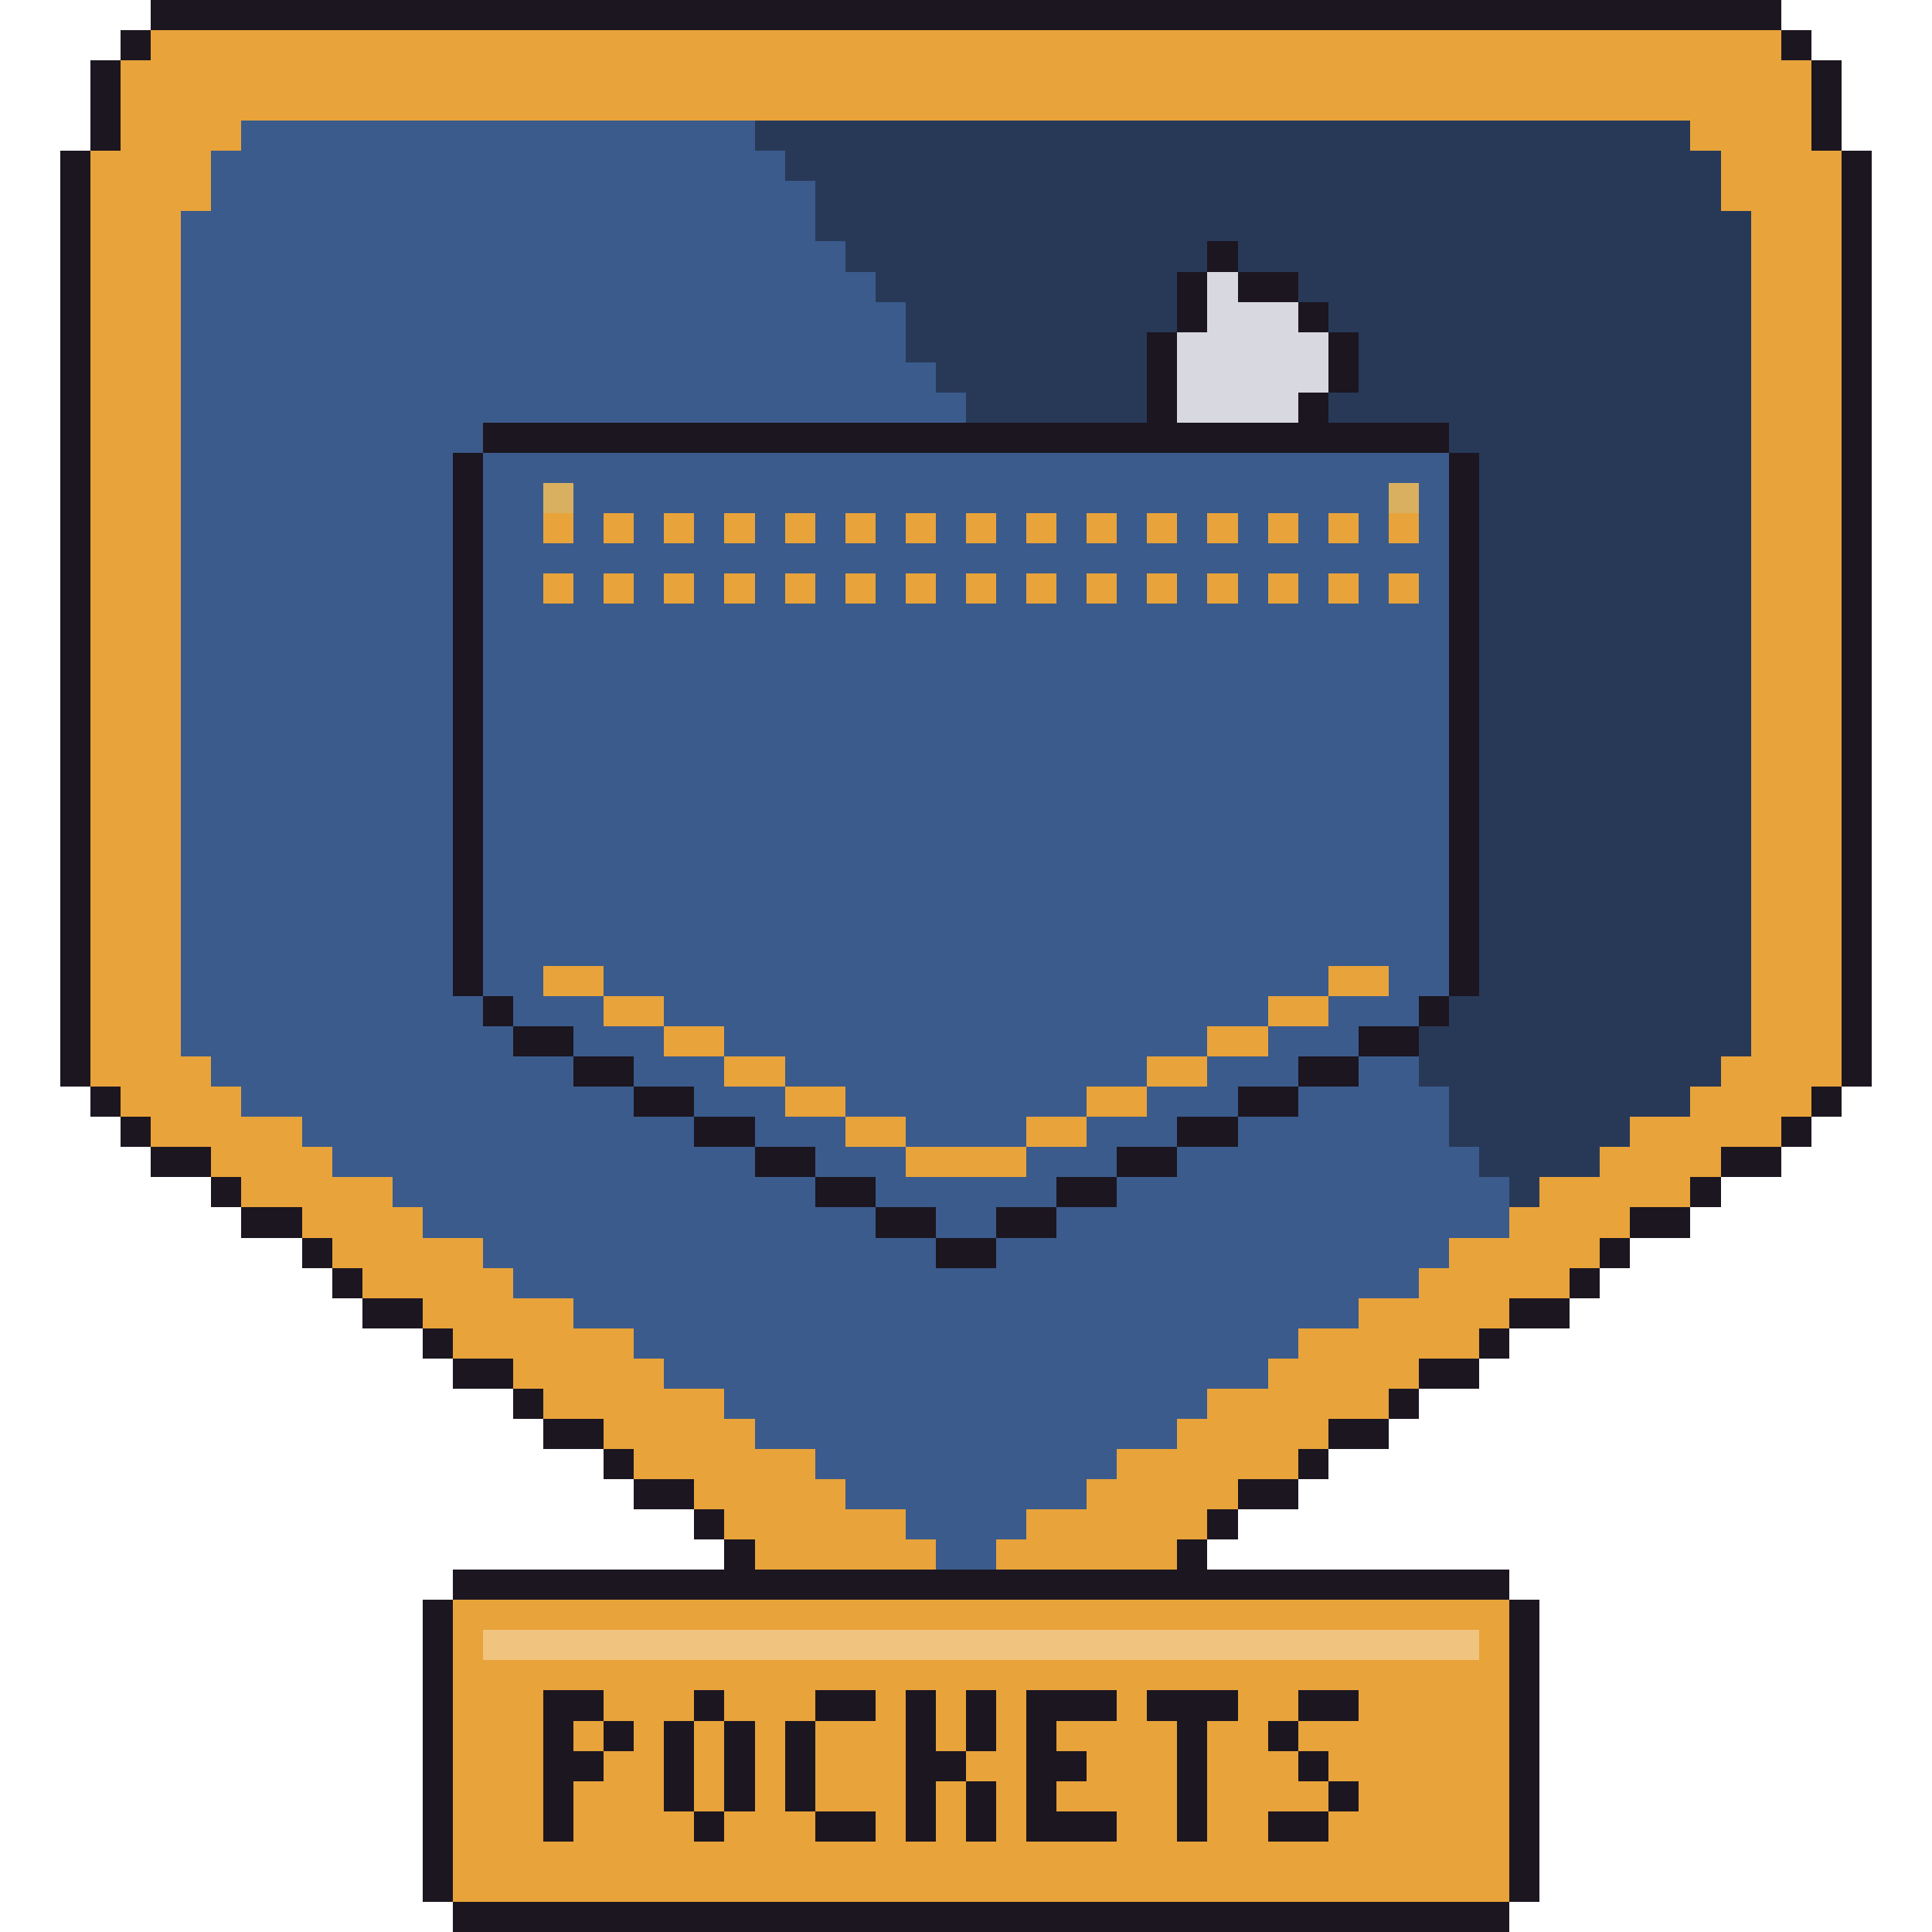
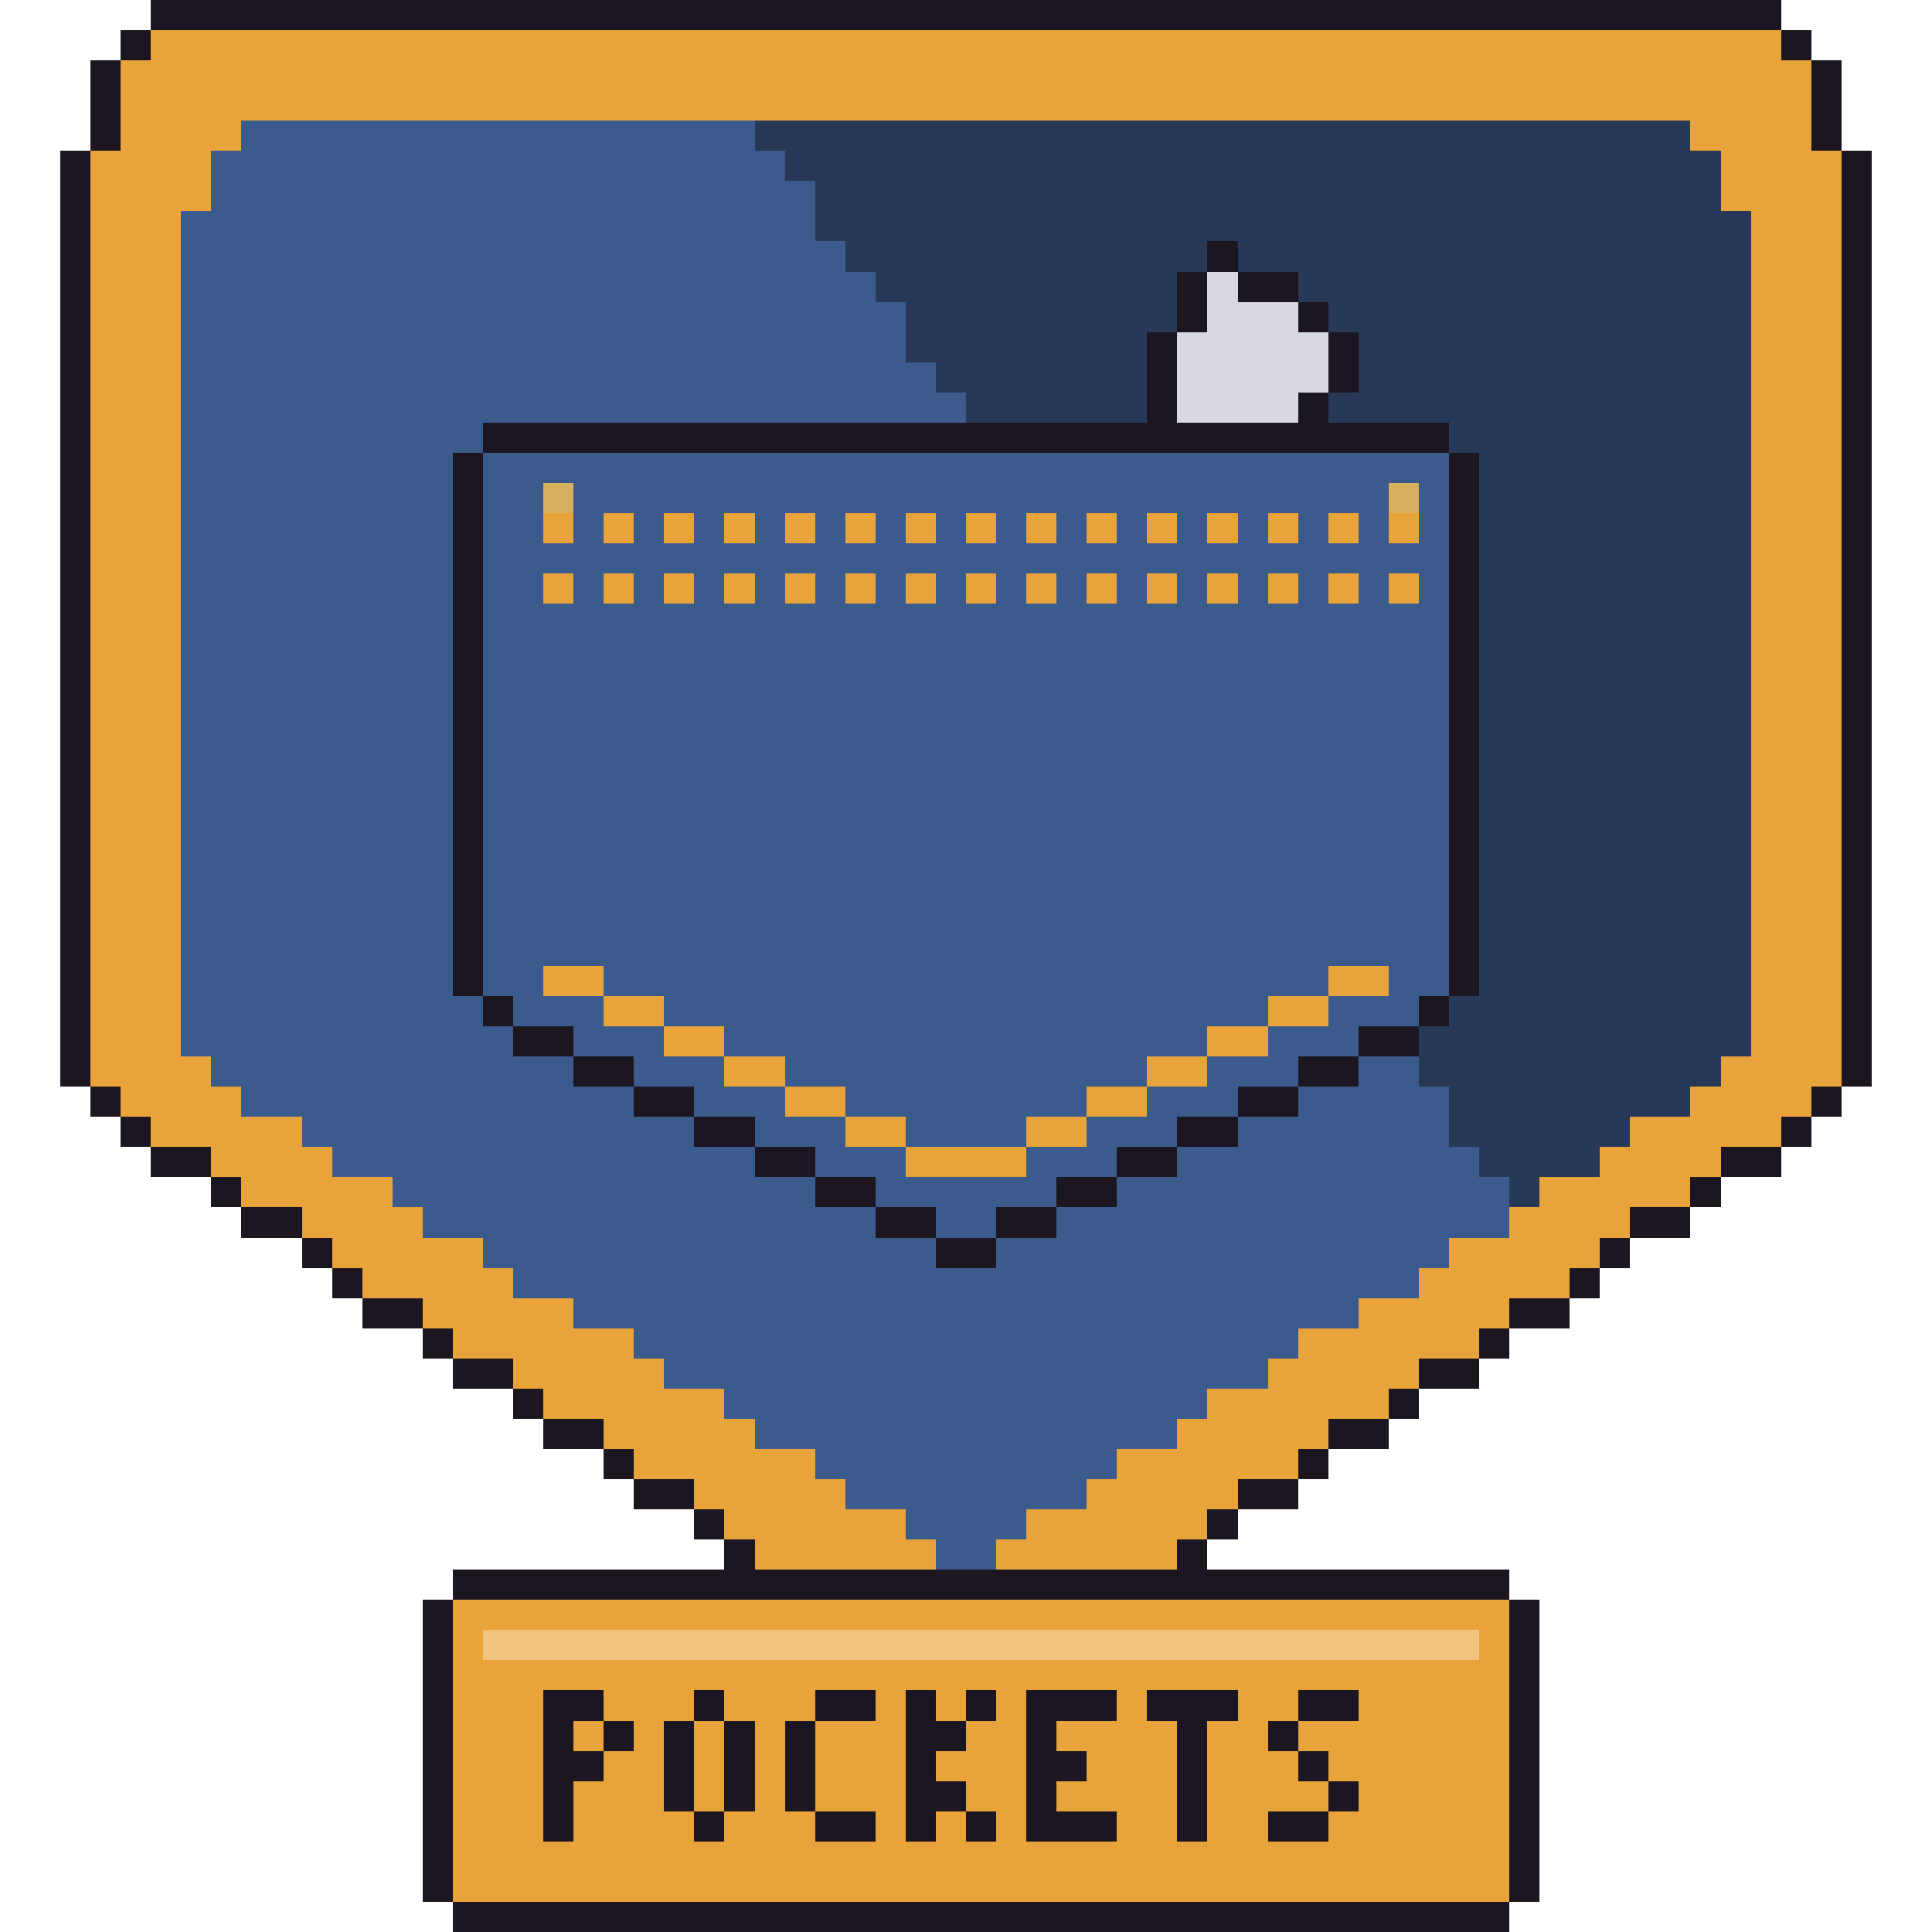
<svg xmlns="http://www.w3.org/2000/svg" viewBox="0 0 64 64" width="512" height="512" shape-rendering="crispEdges">
  <g id="logo-HOU-current">
-     <path fill="#1c1620" d="M2 19h1v1h-1zM15 19h1v1h-1zM48 19h1v1h-1zM61 19h1v1h-1zM2 15h1v1h-1zM15 15h1v1h-1zM48 15h1v1h-1zM61 15h1v1h-1zM2 32h1v1h-1zM15 32h1v1h-1zM48 32h1v1h-1zM61 32h1v1h-1zM5 0h54v1h-54zM14 55h1v1h-1zM50 55h1v1h-1zM14 56h1v1h-1zM18 56h2v1h-2zM23 56h1v1h-1zM27 56h2v1h-2zM30 56h1v1h-1zM32 56h1v1h-1zM34 56h3v1h-3zM38 56h3v1h-3zM43 56h2v1h-2zM50 56h1v1h-1zM2 28h1v1h-1zM15 28h1v1h-1zM48 28h1v1h-1zM61 28h1v1h-1zM2 9h1v1h-1zM39 9h1v1h-1zM41 9h2v1h-2zM61 9h1v1h-1zM2 5h1v1h-1zM61 5h1v1h-1zM3 4h1v1h-1zM60 4h1v1h-1zM2 22h1v1h-1zM15 22h1v1h-1zM48 22h1v1h-1zM61 22h1v1h-1zM2 18h1v1h-1zM15 18h1v1h-1zM48 18h1v1h-1zM61 18h1v1h-1zM24 51h1v1h-1zM39 51h1v1h-1zM15 52h35v1h-35zM3 2h1v1h-1zM60 2h1v1h-1zM4 1h1v1h-1zM59 1h1v1h-1zM15 45h2v1h-2zM47 45h2v1h-2zM17 46h1v1h-1zM46 46h1v1h-1zM18 47h2v1h-2zM44 47h2v1h-2zM2 31h1v1h-1zM15 31h1v1h-1zM48 31h1v1h-1zM61 31h1v1h-1zM2 27h1v1h-1zM15 27h1v1h-1zM48 27h1v1h-1zM61 27h1v1h-1zM2 21h1v1h-1zM15 21h1v1h-1zM48 21h1v1h-1zM61 21h1v1h-1zM2 17h1v1h-1zM15 17h1v1h-1zM48 17h1v1h-1zM61 17h1v1h-1zM2 34h1v1h-1zM17 34h2v1h-2zM45 34h2v1h-2zM61 34h1v1h-1zM2 30h1v1h-1zM15 30h1v1h-1zM48 30h1v1h-1zM61 30h1v1h-1zM2 11h1v1h-1zM38 11h1v1h-1zM44 11h1v1h-1zM61 11h1v1h-1zM2 7h1v1h-1zM61 7h1v1h-1zM23 50h1v1h-1zM40 50h1v1h-1zM8 40h2v1h-2zM29 40h2v1h-2zM33 40h2v1h-2zM54 40h2v1h-2zM10 41h1v1h-1zM31 41h2v1h-2zM53 41h1v1h-1zM2 33h1v1h-1zM16 33h1v1h-1zM47 33h1v1h-1zM61 33h1v1h-1zM2 29h1v1h-1zM15 29h1v1h-1zM48 29h1v1h-1zM61 29h1v1h-1zM2 10h1v1h-1zM39 10h1v1h-1zM43 10h1v1h-1zM61 10h1v1h-1zM2 6h1v1h-1zM61 6h1v1h-1zM2 23h1v1h-1zM15 23h1v1h-1zM48 23h1v1h-1zM61 23h1v1h-1zM3 36h1v1h-1zM21 36h2v1h-2zM41 36h2v1h-2zM60 36h1v1h-1zM4 37h1v1h-1zM23 37h2v1h-2zM39 37h2v1h-2zM59 37h1v1h-1zM14 53h1v1h-1zM50 53h1v1h-1zM2 13h1v1h-1zM38 13h1v1h-1zM43 13h1v1h-1zM61 13h1v1h-1zM3 3h1v1h-1zM60 3h1v1h-1zM20 48h1v1h-1zM43 48h1v1h-1zM21 49h2v1h-2zM41 49h2v1h-2zM12 43h2v1h-2zM50 43h2v1h-2zM11 42h1v1h-1zM52 42h1v1h-1zM2 35h1v1h-1zM19 35h2v1h-2zM43 35h2v1h-2zM61 35h1v1h-1zM14 54h1v1h-1zM50 54h1v1h-1zM2 12h1v1h-1zM38 12h1v1h-1zM44 12h1v1h-1zM61 12h1v1h-1zM2 8h1v1h-1zM40 8h1v1h-1zM61 8h1v1h-1zM2 25h1v1h-1zM15 25h1v1h-1zM48 25h1v1h-1zM61 25h1v1h-1zM14 44h1v1h-1zM49 44h1v1h-1zM5 38h2v1h-2zM25 38h2v1h-2zM37 38h2v1h-2zM57 38h2v1h-2zM2 24h1v1h-1zM15 24h1v1h-1zM48 24h1v1h-1zM61 24h1v1h-1zM2 20h1v1h-1zM15 20h1v1h-1zM48 20h1v1h-1zM61 20h1v1h-1zM2 14h1v1h-1zM16 14h32v1h-32zM61 14h1v1h-1zM7 39h1v1h-1zM27 39h2v1h-2zM35 39h2v1h-2zM56 39h1v1h-1zM2 26h1v1h-1zM15 26h1v1h-1zM48 26h1v1h-1zM61 26h1v1h-1zM2 16h1v1h-1zM15 16h1v1h-1zM48 16h1v1h-1zM61 16h1v1h-1zM15 63h35v1h-35zM14 58h1v1h-1zM18 58h2v1h-2zM22 58h1v1h-1zM24 58h1v1h-1zM26 58h1v1h-1zM30 58h2v1h-2zM34 58h2v1h-2zM39 58h1v1h-1zM43 58h1v1h-1zM50 58h1v1h-1zM14 60h1v1h-1zM18 60h1v1h-1zM23 60h1v1h-1zM27 60h2v1h-2zM30 60h1v1h-1zM32 60h1v1h-1zM34 60h3v1h-3zM39 60h1v1h-1zM42 60h2v1h-2zM50 60h1v1h-1zM14 62h1v1h-1zM50 62h1v1h-1zM14 57h1v1h-1zM18 57h1v1h-1zM20 57h1v1h-1zM22 57h1v1h-1zM24 57h1v1h-1zM26 57h1v1h-1zM30 57h1v1h-1zM32 57h1v1h-1zM34 57h1v1h-1zM39 57h1v1h-1zM42 57h1v1h-1zM50 57h1v1h-1zM14 59h1v1h-1zM18 59h1v1h-1zM22 59h1v1h-1zM24 59h1v1h-1zM26 59h1v1h-1zM30 59h1v1h-1zM32 59h1v1h-1zM34 59h1v1h-1zM39 59h1v1h-1zM44 59h1v1h-1zM50 59h1v1h-1zM14 61h1v1h-1zM50 61h1v1h-1z" />
+     <path fill="#1c1620" d="M2 19h1v1h-1zM15 19h1v1h-1zM48 19h1v1h-1zM61 19h1v1h-1zM2 15h1v1h-1zM15 15h1v1h-1zM48 15h1v1h-1zM61 15h1v1h-1zM2 32h1v1h-1zM15 32h1v1h-1zM48 32h1v1h-1zM61 32h1v1h-1zM5 0h54v1h-54zM14 55h1v1h-1zM50 55h1v1h-1zM14 56h1v1h-1zM18 56h2v1h-2zM23 56h1v1h-1zM27 56h2v1h-2zM30 56h1v1h-1zM32 56h1v1h-1zM34 56h3v1h-3zM38 56h3v1h-3zM43 56h2v1h-2zM50 56h1v1h-1zM2 28h1v1h-1zM15 28h1v1h-1zM48 28h1v1h-1zM61 28h1v1h-1zM2 9h1v1h-1zM39 9h1v1h-1zM41 9h2v1h-2zM61 9h1v1h-1zM2 5h1v1h-1zM61 5h1v1h-1zM3 4h1v1h-1zM60 4h1v1h-1zM2 22h1v1h-1zM15 22h1v1h-1zM48 22h1v1h-1zM61 22h1v1h-1zM2 18h1v1h-1zM15 18h1v1h-1zM48 18h1v1h-1zM61 18h1v1h-1zM24 51h1v1h-1zM39 51h1v1h-1zM15 52h35v1h-35zM3 2h1v1h-1zM60 2h1v1h-1zM4 1h1v1h-1zM59 1h1v1h-1zM15 45h2v1h-2zM47 45h2v1h-2zM17 46h1v1h-1zM46 46h1v1h-1zM18 47h2v1h-2zM44 47h2v1h-2zM2 31h1v1h-1zM15 31h1v1h-1zM48 31h1v1h-1zM61 31h1v1h-1zM2 27h1v1h-1zM15 27h1v1h-1zM48 27h1v1h-1zM61 27h1v1h-1zM2 21h1v1h-1zM15 21h1v1h-1zM48 21h1v1h-1zM61 21h1v1h-1zM2 17h1v1h-1zM15 17h1v1h-1zM48 17h1v1h-1zM61 17h1v1h-1zM2 34h1v1h-1zM17 34h2v1h-2zM45 34h2v1h-2zM61 34h1v1h-1zM2 30h1v1h-1zM15 30h1v1h-1zM48 30h1v1h-1zM61 30h1v1h-1zM2 11h1v1h-1zM38 11h1v1h-1zM44 11h1v1h-1zM61 11h1v1h-1zM2 7h1v1h-1zM61 7h1v1h-1zM23 50h1v1h-1zM40 50h1v1h-1zM8 40h2v1h-2zM29 40h2v1h-2zM33 40h2v1h-2zM54 40h2v1h-2zM10 41h1v1h-1zM31 41h2v1h-2zM53 41h1v1h-1zM2 33h1v1h-1zM16 33h1v1h-1zM47 33h1v1h-1zM61 33h1v1h-1zM2 29h1v1h-1zM15 29h1v1h-1zM48 29h1v1h-1zM61 29h1v1h-1zM2 10h1v1h-1zM39 10h1v1h-1zM43 10h1v1h-1zM61 10h1v1h-1zM2 6h1v1h-1zM61 6h1v1h-1zM2 23h1v1h-1zM15 23h1v1h-1zM48 23h1v1h-1zM61 23h1v1h-1zM3 36h1v1h-1zM21 36h2v1h-2zM41 36h2v1h-2zM60 36h1v1h-1zM4 37h1v1h-1zM23 37h2v1h-2zM39 37h2v1h-2zM59 37h1v1h-1zM14 53h1v1h-1zM50 53h1v1h-1zM2 13h1v1h-1zM38 13h1v1h-1zM43 13h1v1h-1zM61 13h1v1h-1zM3 3h1v1h-1zM60 3h1v1h-1zM20 48h1v1h-1zM43 48h1v1h-1zM21 49h2v1h-2zM41 49h2v1h-2zM12 43h2v1h-2zM50 43h2v1h-2zM11 42h1v1h-1zM52 42h1v1h-1zM2 35h1v1h-1zM19 35h2v1h-2zM43 35h2v1h-2zM61 35h1v1h-1zM14 54h1v1h-1zM50 54h1v1h-1zM2 12h1v1h-1zM38 12h1v1h-1zM44 12h1v1h-1zM61 12h1v1h-1zM2 8h1v1h-1zM40 8h1v1h-1zM61 8h1v1h-1zM2 25h1v1h-1zM15 25h1v1h-1zM48 25h1v1h-1zM61 25h1v1h-1zM14 44h1v1h-1zM49 44h1v1h-1zM5 38h2v1h-2zM25 38h2v1h-2zM37 38h2v1h-2zM57 38h2v1h-2zM2 24h1v1h-1zM15 24h1v1h-1zM48 24h1v1h-1zM61 24h1v1h-1zM2 20h1v1h-1zM15 20h1v1h-1zM48 20h1v1h-1zM61 20h1v1h-1zM2 14h1v1h-1zM16 14h32v1h-32zM61 14h1v1h-1zM7 39h1v1h-1zM27 39h2v1h-2zM35 39h2v1h-2zM56 39h1v1h-1zM2 26h1v1h-1zM15 26h1v1h-1zM48 26h1v1h-1zM61 26h1v1h-1zM2 16h1v1h-1zM15 16h1v1h-1zM48 16h1v1h-1zM61 16h1v1h-1zM15 63h35v1h-35zM14 58h1v1h-1zM18 58h2v1h-2zM22 58h1v1h-1zM24 58h1v1h-1zM26 58h1v1h-1zM30 58h1v1h-1zM34 58h2v1h-2zM39 58h1v1h-1zM43 58h1v1h-1zM50 58h1v1h-1zM14 60h1v1h-1zM18 60h1v1h-1zM23 60h1v1h-1zM27 60h2v1h-2zM30 60h1v1h-1zM32 60h1v1h-1zM34 60h3v1h-3zM39 60h1v1h-1zM42 60h2v1h-2zM50 60h1v1h-1zM14 62h1v1h-1zM50 62h1v1h-1zM14 57h1v1h-1zM18 57h1v1h-1zM20 57h1v1h-1zM22 57h1v1h-1zM24 57h1v1h-1zM26 57h1v1h-1zM30 57h2v1h-2zM34 57h1v1h-1zM39 57h1v1h-1zM42 57h1v1h-1zM50 57h1v1h-1zM14 59h1v1h-1zM18 59h1v1h-1zM22 59h1v1h-1zM24 59h1v1h-1zM26 59h1v1h-1zM30 59h2v1h-2zM34 59h1v1h-1zM39 59h1v1h-1zM44 59h1v1h-1zM50 59h1v1h-1zM14 61h1v1h-1zM50 61h1v1h-1z" />
    <path fill="#283958" d="M49 19h9v1h-9zM49 15h9v1h-9zM49 32h9v1h-9zM49 28h9v1h-9zM29 9h10v1h-10zM43 9h15v1h-15zM26 5h31v1h-31zM25 4h31v1h-31zM49 22h9v1h-9zM49 18h9v1h-9zM49 31h9v1h-9zM49 27h9v1h-9zM49 21h9v1h-9zM49 17h9v1h-9zM47 34h11v1h-11zM49 30h9v1h-9zM30 11h8v1h-8zM45 11h13v1h-13zM27 7h31v1h-31zM48 33h10v1h-10zM49 29h9v1h-9zM30 10h9v1h-9zM44 10h14v1h-14zM27 6h30v1h-30zM49 23h9v1h-9zM48 36h8v1h-8zM48 37h6v1h-6zM32 13h6v1h-6zM44 13h14v1h-14zM47 35h10v1h-10zM31 12h7v1h-7zM45 12h13v1h-13zM28 8h12v1h-12zM41 8h17v1h-17zM49 25h9v1h-9zM49 38h4v1h-4zM49 24h9v1h-9zM49 20h9v1h-9zM48 14h10v1h-10zM50 39h1v1h-1zM49 26h9v1h-9zM49 16h9v1h-9z" />
    <path fill="#3B5B8C" d="M6 19h9v1h-9zM6 15h9v1h-9zM6 32h9v1h-9zM6 28h9v1h-9zM6 9h23v1h-23zM7 5h19v1h-19zM8 4h17v1h-17zM6 22h9v1h-9zM6 18h9v1h-9zM31 51h2v1h-2zM22 45h20v1h-20zM24 46h16v1h-16zM25 47h14v1h-14zM6 31h9v1h-9zM6 27h9v1h-9zM6 21h9v1h-9zM6 17h9v1h-9zM6 34h11v1h-11zM6 30h9v1h-9zM6 11h24v1h-24zM6 7h21v1h-21zM30 50h4v1h-4zM14 40h15v1h-15zM35 40h15v1h-15zM16 41h15v1h-15zM33 41h15v1h-15zM6 33h10v1h-10zM6 29h9v1h-9zM6 10h24v1h-24zM7 6h20v1h-20zM6 23h9v1h-9zM8 36h13v1h-13zM43 36h5v1h-5zM10 37h13v1h-13zM41 37h7v1h-7zM6 13h26v1h-26zM27 48h10v1h-10zM28 49h8v1h-8zM19 43h26v1h-26zM17 42h30v1h-30zM7 35h12v1h-12zM45 35h2v1h-2zM6 12h25v1h-25zM6 8h22v1h-22zM6 25h9v1h-9zM21 44h22v1h-22zM11 38h14v1h-14zM39 38h10v1h-10zM6 24h9v1h-9zM6 20h9v1h-9zM6 14h10v1h-10zM13 39h14v1h-14zM37 39h13v1h-13zM6 26h9v1h-9zM6 16h9v1h-9z" />
    <path fill="#3b5b8c" d="M16 19h2v1h-2zM19 19h1v1h-1zM21 19h1v1h-1zM23 19h1v1h-1zM25 19h1v1h-1zM27 19h1v1h-1zM29 19h1v1h-1zM31 19h1v1h-1zM33 19h1v1h-1zM35 19h1v1h-1zM37 19h1v1h-1zM39 19h1v1h-1zM41 19h1v1h-1zM43 19h1v1h-1zM45 19h1v1h-1zM47 19h1v1h-1zM16 15h32v1h-32zM16 32h2v1h-2zM20 32h24v1h-24zM46 32h2v1h-2zM16 28h32v1h-32zM16 22h32v1h-32zM16 18h32v1h-32zM16 31h32v1h-32zM16 27h32v1h-32zM16 21h32v1h-32zM16 17h2v1h-2zM19 17h1v1h-1zM21 17h1v1h-1zM23 17h1v1h-1zM25 17h1v1h-1zM27 17h1v1h-1zM29 17h1v1h-1zM31 17h1v1h-1zM33 17h1v1h-1zM35 17h1v1h-1zM37 17h1v1h-1zM39 17h1v1h-1zM41 17h1v1h-1zM43 17h1v1h-1zM45 17h1v1h-1zM47 17h1v1h-1zM19 34h3v1h-3zM24 34h16v1h-16zM42 34h3v1h-3zM16 30h32v1h-32zM31 40h2v1h-2zM17 33h3v1h-3zM22 33h20v1h-20zM44 33h3v1h-3zM16 29h32v1h-32zM16 23h32v1h-32zM23 36h3v1h-3zM28 36h8v1h-8zM38 36h3v1h-3zM25 37h3v1h-3zM30 37h4v1h-4zM36 37h3v1h-3zM21 35h3v1h-3zM26 35h12v1h-12zM40 35h3v1h-3zM16 25h32v1h-32zM27 38h3v1h-3zM34 38h3v1h-3zM16 24h32v1h-32zM16 20h32v1h-32zM29 39h6v1h-6zM16 26h32v1h-32zM16 16h2v1h-2zM19 16h27v1h-27zM47 16h1v1h-1z" />
-     <path fill="#E8A33A" d="M3 19h3v1h-3zM58 19h3v1h-3zM3 15h3v1h-3zM58 15h3v1h-3zM3 32h3v1h-3zM58 32h3v1h-3zM15 55h35v1h-35zM15 56h3v1h-3zM20 56h3v1h-3zM24 56h3v1h-3zM29 56h1v1h-1zM31 56h1v1h-1zM33 56h1v1h-1zM37 56h1v1h-1zM41 56h2v1h-2zM45 56h5v1h-5zM3 28h3v1h-3zM58 28h3v1h-3zM3 9h3v1h-3zM58 9h3v1h-3zM3 5h4v1h-4zM57 5h4v1h-4zM4 4h4v1h-4zM56 4h4v1h-4zM3 22h3v1h-3zM58 22h3v1h-3zM3 18h3v1h-3zM58 18h3v1h-3zM25 51h6v1h-6zM33 51h6v1h-6zM4 2h56v1h-56zM5 1h54v1h-54zM17 45h5v1h-5zM42 45h5v1h-5zM18 46h6v1h-6zM40 46h6v1h-6zM20 47h5v1h-5zM39 47h5v1h-5zM3 31h3v1h-3zM58 31h3v1h-3zM3 27h3v1h-3zM58 27h3v1h-3zM3 21h3v1h-3zM58 21h3v1h-3zM3 17h3v1h-3zM58 17h3v1h-3zM3 34h3v1h-3zM58 34h3v1h-3zM3 30h3v1h-3zM58 30h3v1h-3zM3 11h3v1h-3zM58 11h3v1h-3zM3 7h3v1h-3zM58 7h3v1h-3zM24 50h6v1h-6zM34 50h6v1h-6zM10 40h4v1h-4zM50 40h4v1h-4zM11 41h5v1h-5zM48 41h5v1h-5zM3 33h3v1h-3zM58 33h3v1h-3zM3 29h3v1h-3zM58 29h3v1h-3zM3 10h3v1h-3zM58 10h3v1h-3zM3 6h4v1h-4zM57 6h4v1h-4zM3 23h3v1h-3zM58 23h3v1h-3zM4 36h4v1h-4zM56 36h4v1h-4zM5 37h5v1h-5zM54 37h5v1h-5zM15 53h35v1h-35zM3 13h3v1h-3zM58 13h3v1h-3zM4 3h56v1h-56zM21 48h6v1h-6zM37 48h6v1h-6zM23 49h5v1h-5zM36 49h5v1h-5zM14 43h5v1h-5zM45 43h5v1h-5zM12 42h5v1h-5zM47 42h5v1h-5zM3 35h4v1h-4zM57 35h4v1h-4zM15 54h1v1h-1zM49 54h1v1h-1zM3 12h3v1h-3zM58 12h3v1h-3zM3 8h3v1h-3zM58 8h3v1h-3zM3 25h3v1h-3zM58 25h3v1h-3zM15 44h6v1h-6zM43 44h6v1h-6zM7 38h4v1h-4zM53 38h4v1h-4zM3 24h3v1h-3zM58 24h3v1h-3zM3 20h3v1h-3zM58 20h3v1h-3zM3 14h3v1h-3zM58 14h3v1h-3zM8 39h5v1h-5zM51 39h5v1h-5zM3 26h3v1h-3zM58 26h3v1h-3zM3 16h3v1h-3zM58 16h3v1h-3zM15 58h3v1h-3zM20 58h2v1h-2zM23 58h1v1h-1zM25 58h1v1h-1zM27 58h3v1h-3zM32 58h2v1h-2zM36 58h3v1h-3zM40 58h3v1h-3zM44 58h6v1h-6zM15 60h3v1h-3zM19 60h4v1h-4zM24 60h3v1h-3zM29 60h1v1h-1zM31 60h1v1h-1zM33 60h1v1h-1zM37 60h2v1h-2zM40 60h2v1h-2zM44 60h6v1h-6zM15 62h35v1h-35zM15 57h3v1h-3zM19 57h1v1h-1zM21 57h1v1h-1zM23 57h1v1h-1zM25 57h1v1h-1zM27 57h3v1h-3zM31 57h1v1h-1zM33 57h1v1h-1zM35 57h4v1h-4zM40 57h2v1h-2zM43 57h7v1h-7zM15 59h3v1h-3zM19 59h3v1h-3zM23 59h1v1h-1zM25 59h1v1h-1zM27 59h3v1h-3zM31 59h1v1h-1zM33 59h1v1h-1zM35 59h4v1h-4zM40 59h4v1h-4zM45 59h5v1h-5zM15 61h35v1h-35z" />
+     <path fill="#E8A33A" d="M3 19h3v1h-3zM58 19h3v1h-3zM3 15h3v1h-3zM58 15h3v1h-3zM3 32h3v1h-3zM58 32h3v1h-3zM15 55h35v1h-35zM15 56h3v1h-3zM20 56h3v1h-3zM24 56h3v1h-3zM29 56h1v1h-1zM31 56h1v1h-1zM33 56h1v1h-1zM37 56h1v1h-1zM41 56h2v1h-2zM45 56h5v1h-5zM3 28h3v1h-3zM58 28h3v1h-3zM3 9h3v1h-3zM58 9h3v1h-3zM3 5h4v1h-4zM57 5h4v1h-4zM4 4h4v1h-4zM56 4h4v1h-4zM3 22h3v1h-3zM58 22h3v1h-3zM3 18h3v1h-3zM58 18h3v1h-3zM25 51h6v1h-6zM33 51h6v1h-6zM4 2h56v1h-56zM5 1h54v1h-54zM17 45h5v1h-5zM42 45h5v1h-5zM18 46h6v1h-6zM40 46h6v1h-6zM20 47h5v1h-5zM39 47h5v1h-5zM3 31h3v1h-3zM58 31h3v1h-3zM3 27h3v1h-3zM58 27h3v1h-3zM3 21h3v1h-3zM58 21h3v1h-3zM3 17h3v1h-3zM58 17h3v1h-3zM3 34h3v1h-3zM58 34h3v1h-3zM3 30h3v1h-3zM58 30h3v1h-3zM3 11h3v1h-3zM58 11h3v1h-3zM3 7h3v1h-3zM58 7h3v1h-3zM24 50h6v1h-6zM34 50h6v1h-6zM10 40h4v1h-4zM50 40h4v1h-4zM11 41h5v1h-5zM48 41h5v1h-5zM3 33h3v1h-3zM58 33h3v1h-3zM3 29h3v1h-3zM58 29h3v1h-3zM3 10h3v1h-3zM58 10h3v1h-3zM3 6h4v1h-4zM57 6h4v1h-4zM3 23h3v1h-3zM58 23h3v1h-3zM4 36h4v1h-4zM56 36h4v1h-4zM5 37h5v1h-5zM54 37h5v1h-5zM15 53h35v1h-35zM3 13h3v1h-3zM58 13h3v1h-3zM4 3h56v1h-56zM21 48h6v1h-6zM37 48h6v1h-6zM23 49h5v1h-5zM36 49h5v1h-5zM14 43h5v1h-5zM45 43h5v1h-5zM12 42h5v1h-5zM47 42h5v1h-5zM3 35h4v1h-4zM57 35h4v1h-4zM15 54h1v1h-1zM49 54h1v1h-1zM3 12h3v1h-3zM58 12h3v1h-3zM3 8h3v1h-3zM58 8h3v1h-3zM3 25h3v1h-3zM58 25h3v1h-3zM15 44h6v1h-6zM43 44h6v1h-6zM7 38h4v1h-4zM53 38h4v1h-4zM3 24h3v1h-3zM58 24h3v1h-3zM3 20h3v1h-3zM58 20h3v1h-3zM3 14h3v1h-3zM58 14h3v1h-3zM8 39h5v1h-5zM51 39h5v1h-5zM3 26h3v1h-3zM58 26h3v1h-3zM3 16h3v1h-3zM58 16h3v1h-3zM15 58h3v1h-3zM20 58h2v1h-2zM23 58h1v1h-1zM25 58h1v1h-1zM27 58h3v1h-3zM31 58h3v1h-3zM36 58h3v1h-3zM40 58h3v1h-3zM44 58h6v1h-6zM15 60h3v1h-3zM19 60h4v1h-4zM24 60h3v1h-3zM29 60h1v1h-1zM31 60h1v1h-1zM33 60h1v1h-1zM37 60h2v1h-2zM40 60h2v1h-2zM44 60h6v1h-6zM15 62h35v1h-35zM15 57h3v1h-3zM19 57h1v1h-1zM21 57h1v1h-1zM23 57h1v1h-1zM25 57h1v1h-1zM27 57h3v1h-3zM32 57h2v1h-2zM35 57h4v1h-4zM40 57h2v1h-2zM43 57h7v1h-7zM15 59h3v1h-3zM19 59h3v1h-3zM23 59h1v1h-1zM25 59h1v1h-1zM27 59h3v1h-3zM32 59h2v1h-2zM35 59h4v1h-4zM40 59h4v1h-4zM45 59h5v1h-5zM15 61h35v1h-35z" />
    <path fill="#d8b060" d="M18 16h1v1h-1zM46 16h1v1h-1z" />
    <path fill="#d8d8e0" d="M40 9h1v1h-1zM39 11h5v1h-5zM40 10h3v1h-3zM39 13h4v1h-4zM39 12h5v1h-5z" />
    <path fill="#e8a33a" d="M18 19h1v1h-1zM20 19h1v1h-1zM22 19h1v1h-1zM24 19h1v1h-1zM26 19h1v1h-1zM28 19h1v1h-1zM30 19h1v1h-1zM32 19h1v1h-1zM34 19h1v1h-1zM36 19h1v1h-1zM38 19h1v1h-1zM40 19h1v1h-1zM42 19h1v1h-1zM44 19h1v1h-1zM46 19h1v1h-1zM18 32h2v1h-2zM44 32h2v1h-2zM18 17h1v1h-1zM20 17h1v1h-1zM22 17h1v1h-1zM24 17h1v1h-1zM26 17h1v1h-1zM28 17h1v1h-1zM30 17h1v1h-1zM32 17h1v1h-1zM34 17h1v1h-1zM36 17h1v1h-1zM38 17h1v1h-1zM40 17h1v1h-1zM42 17h1v1h-1zM44 17h1v1h-1zM46 17h1v1h-1zM22 34h2v1h-2zM40 34h2v1h-2zM20 33h2v1h-2zM42 33h2v1h-2zM26 36h2v1h-2zM36 36h2v1h-2zM28 37h2v1h-2zM34 37h2v1h-2zM24 35h2v1h-2zM38 35h2v1h-2zM30 38h4v1h-4z" />
    <path fill="#f0c37f" d="M16 54h33v1h-33z" />
  </g>
</svg>
